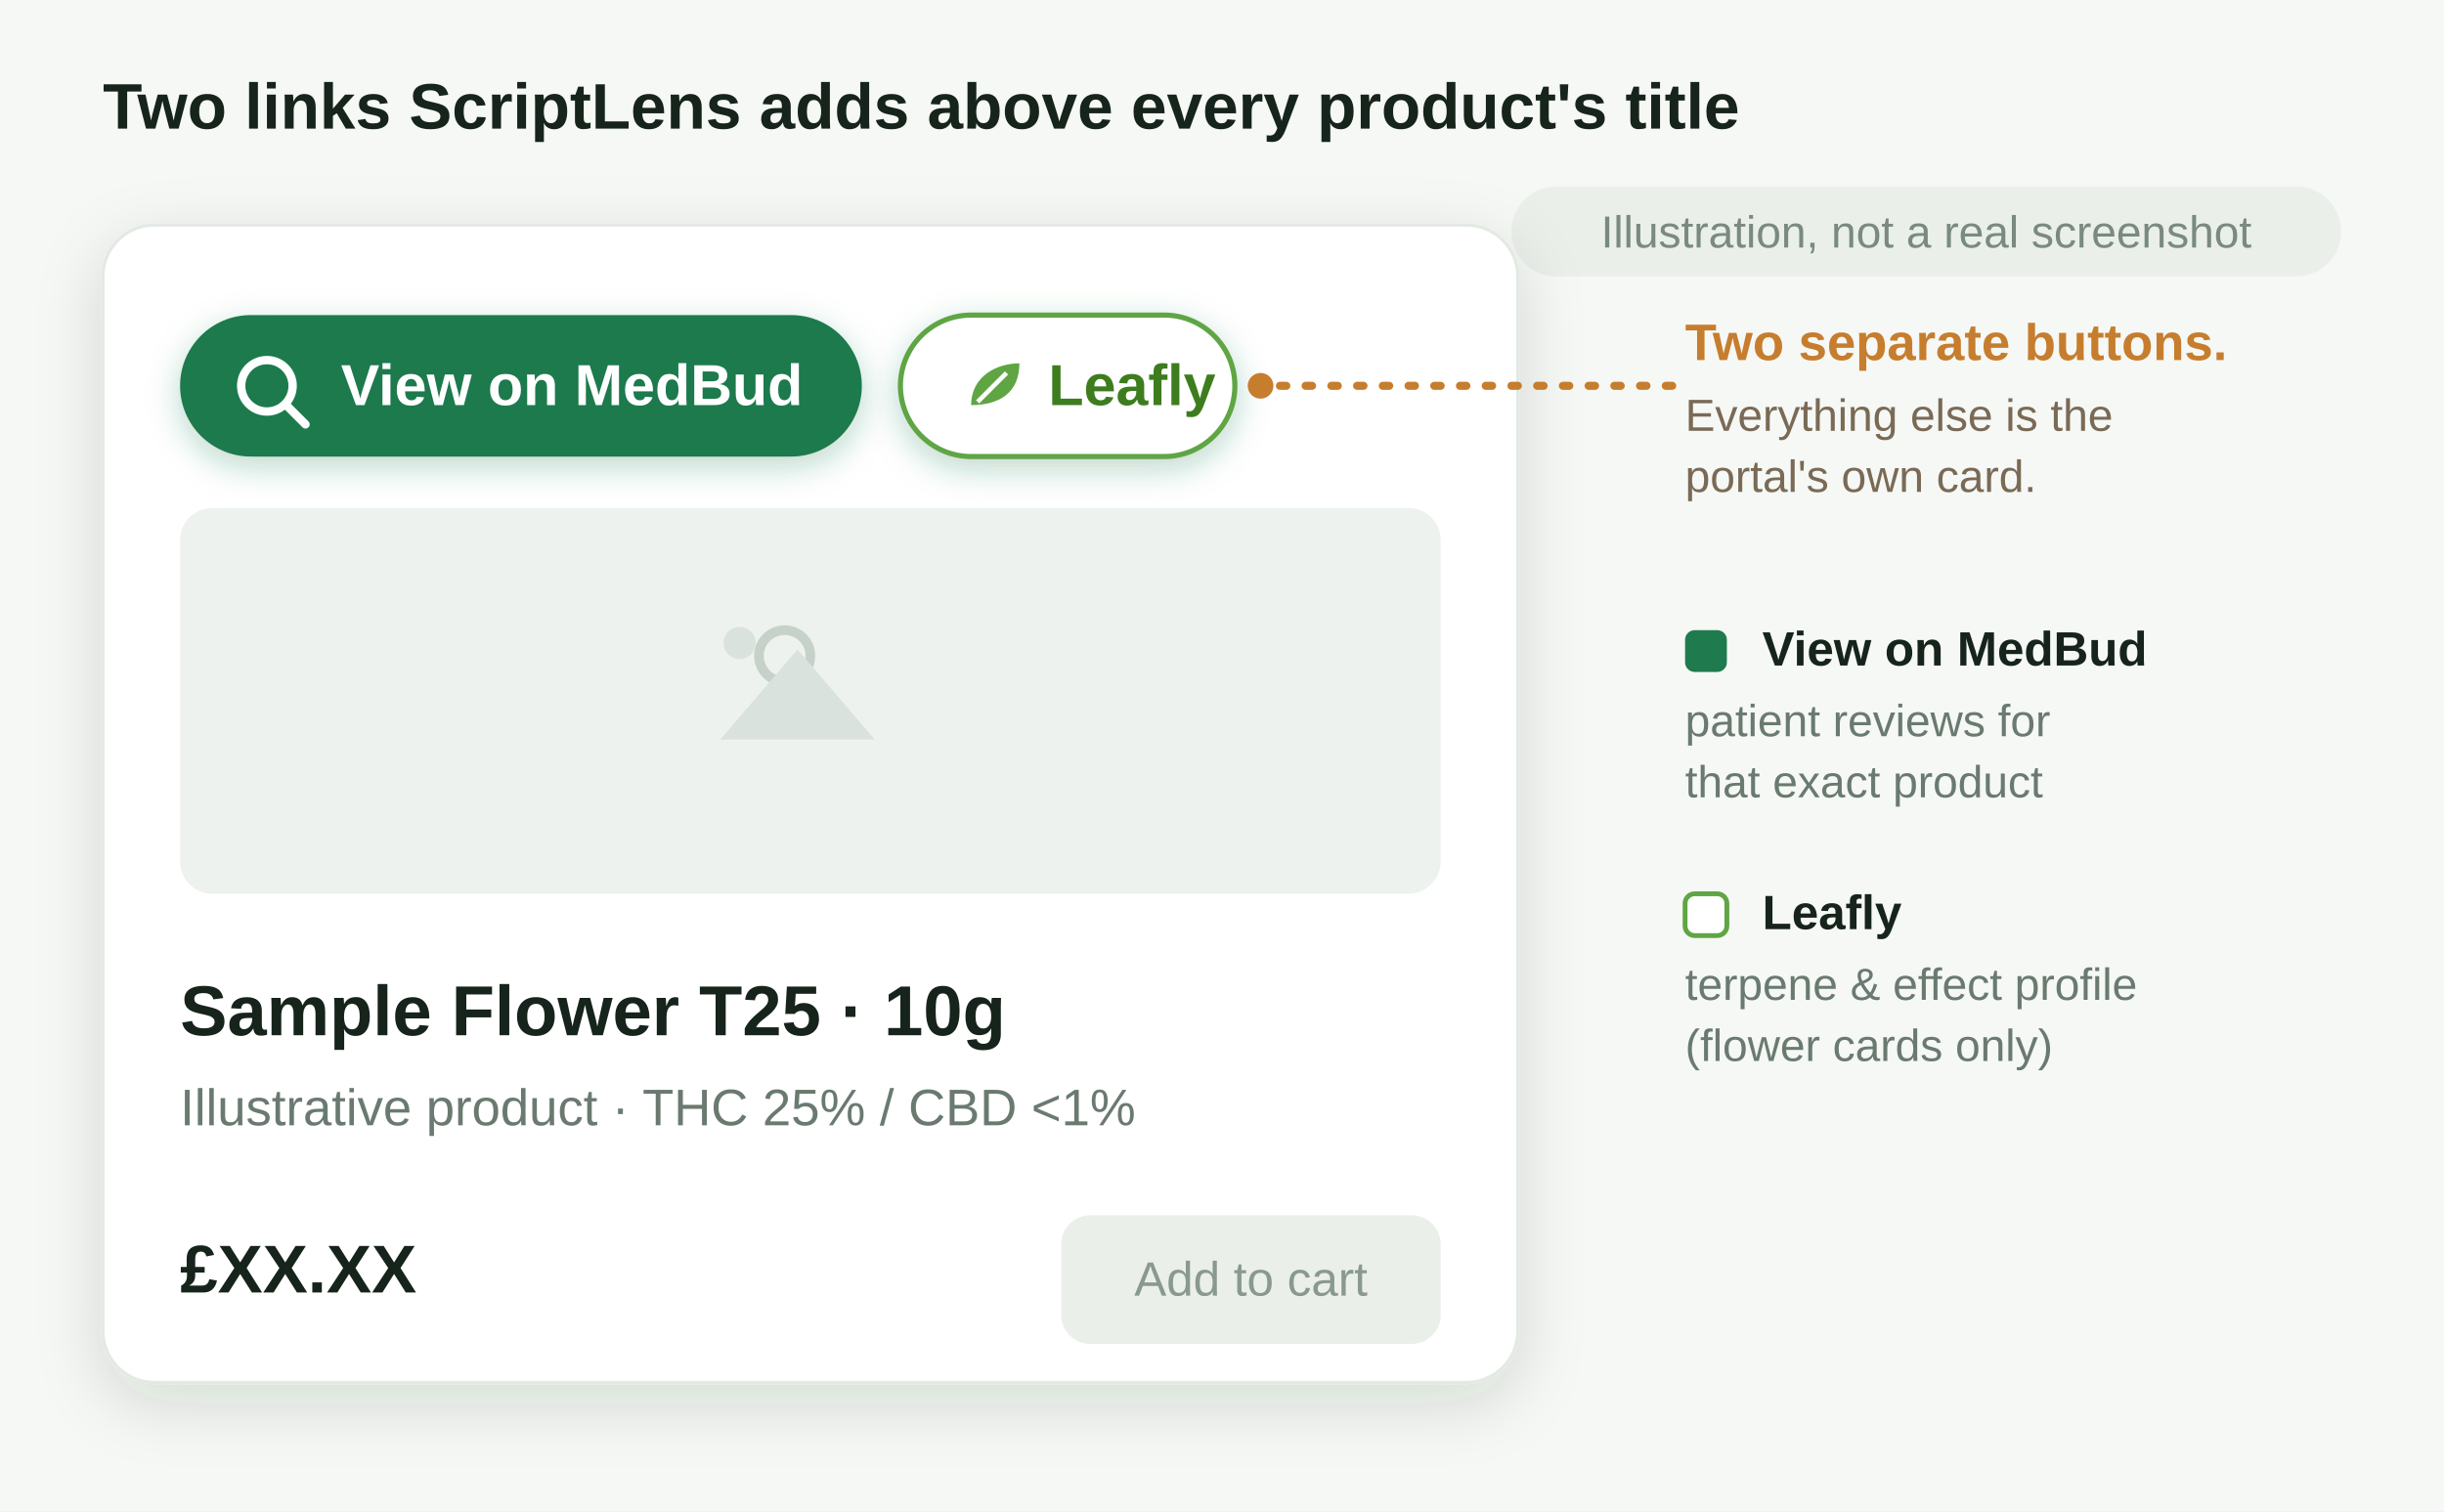
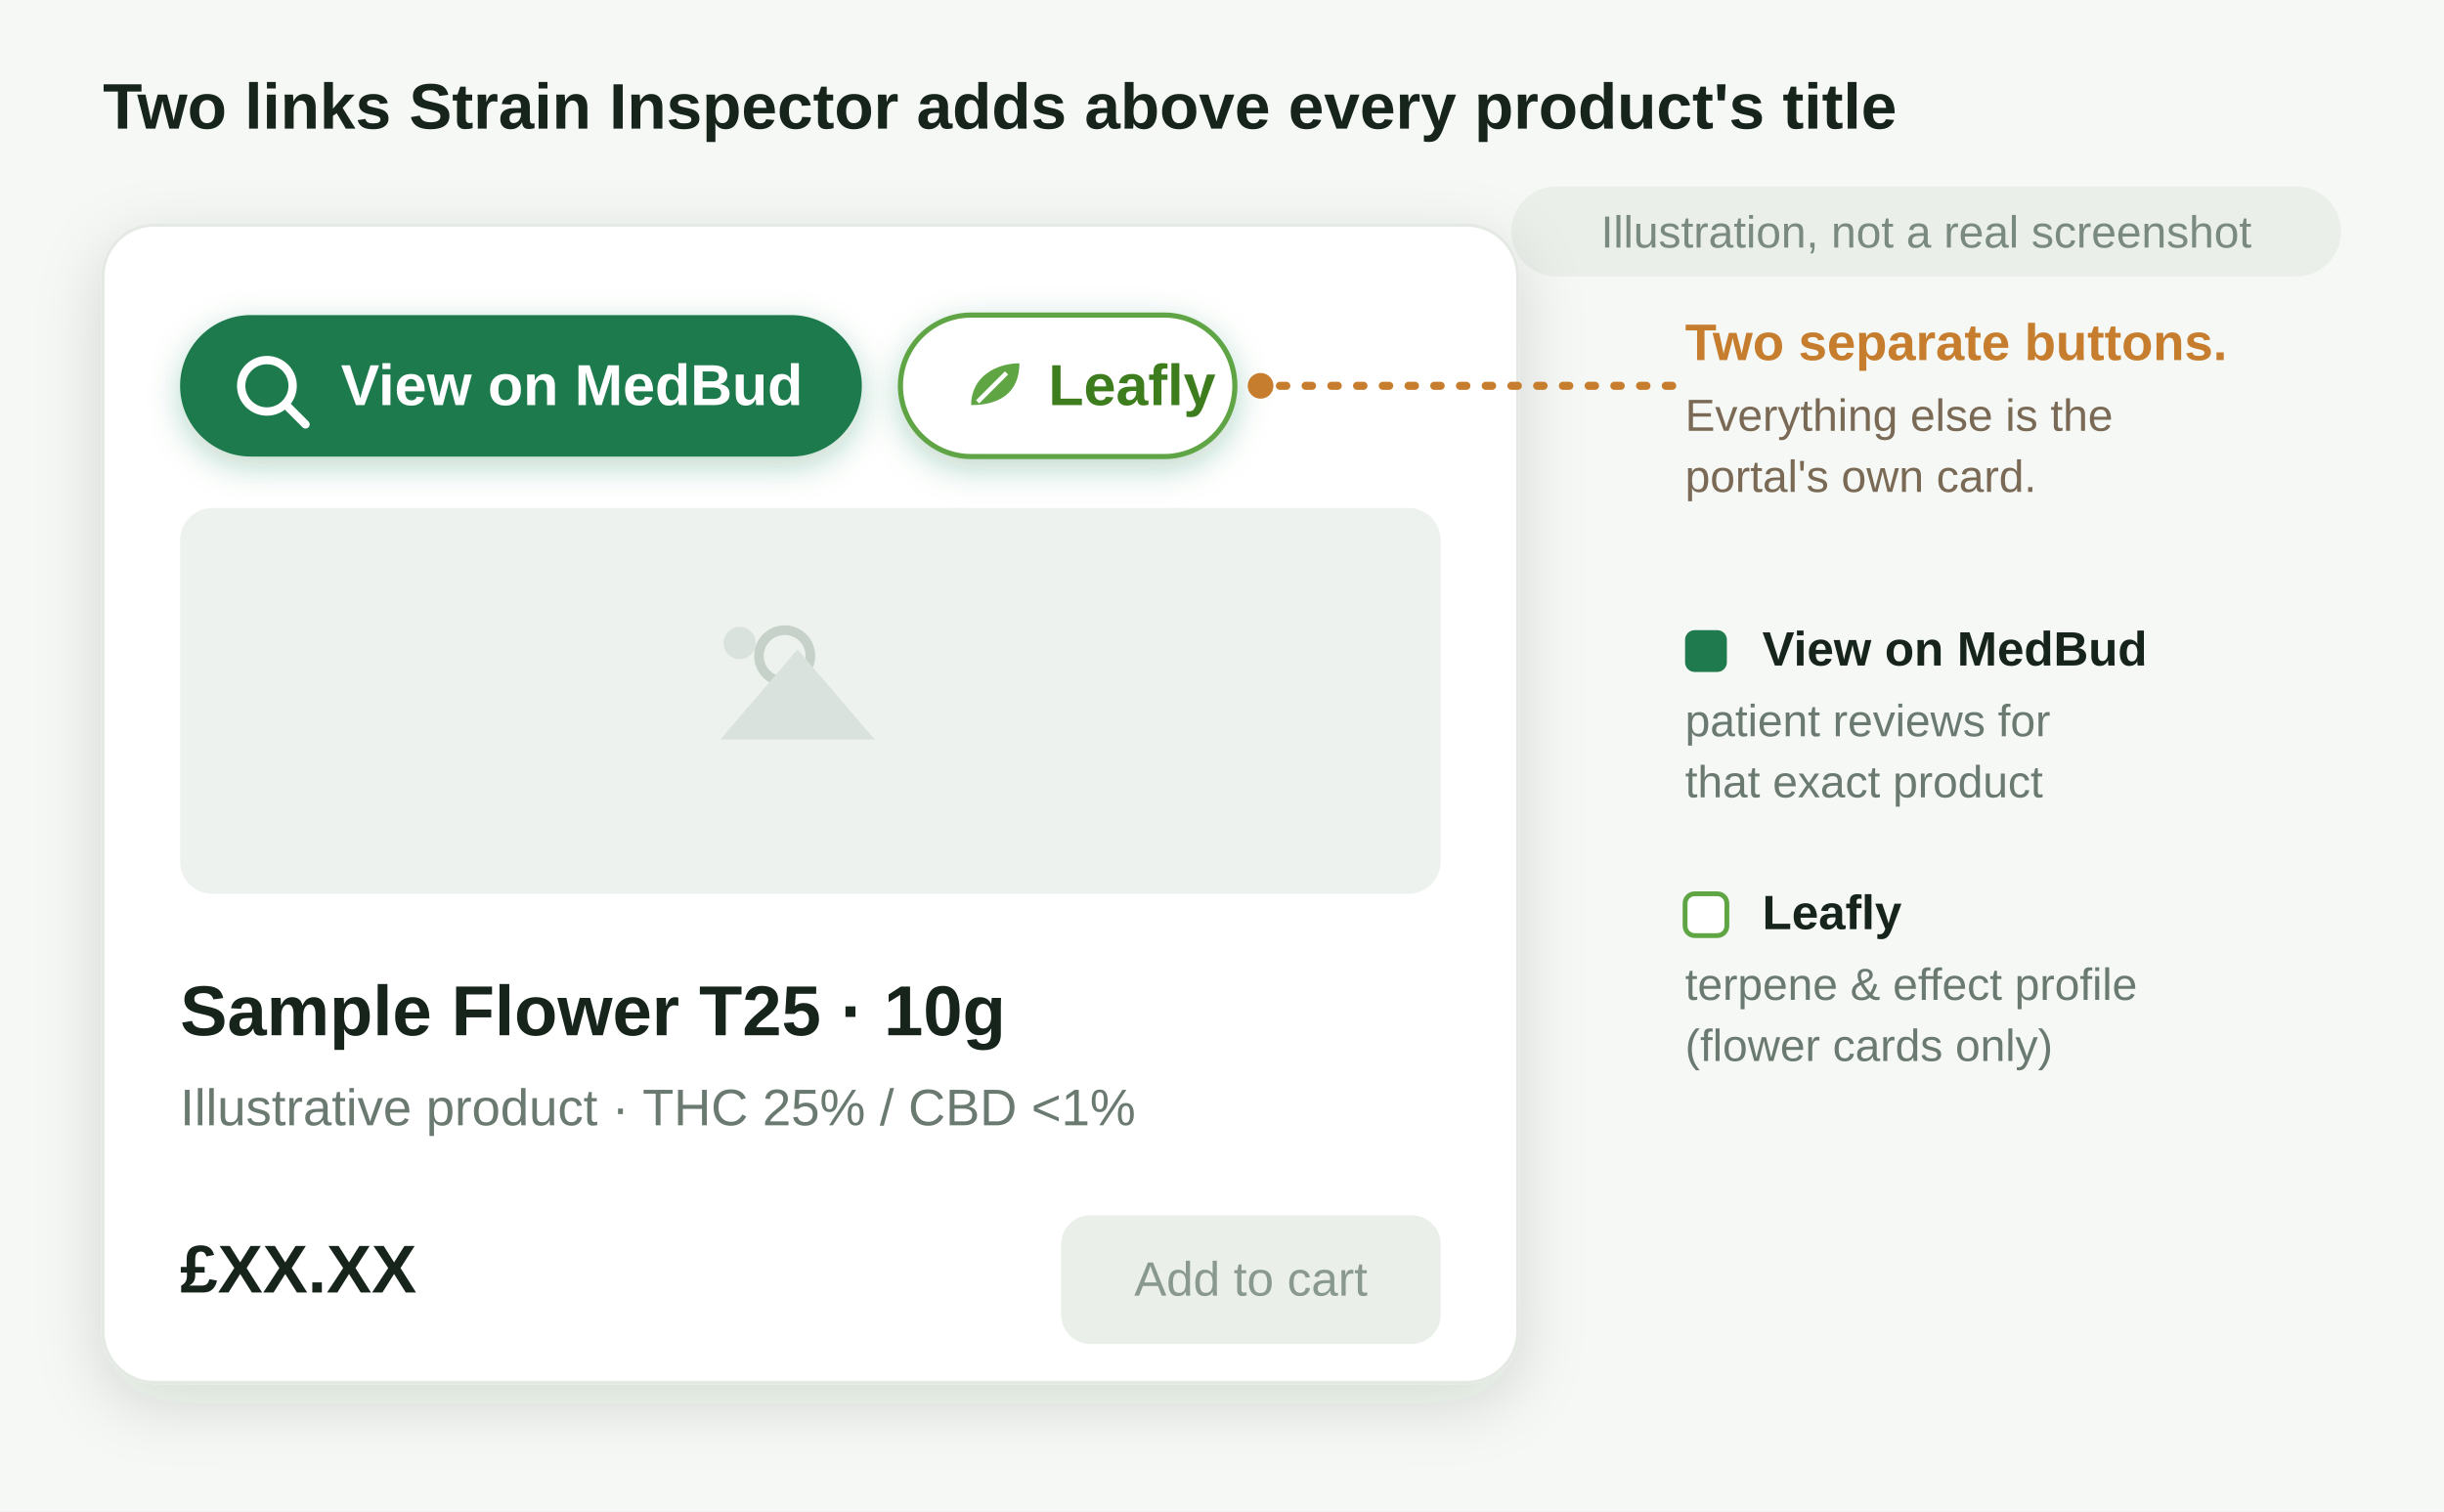
<svg xmlns="http://www.w3.org/2000/svg" viewBox="0 0 760 470" font-family="'Segoe UI', 'Helvetica Neue', Arial, sans-serif">
  <defs>
    <filter id="cardShadow" x="-20%" y="-20%" width="140%" height="140%">
      <feDropShadow dx="0" dy="6" stdDeviation="10" flood-color="#16241C" flood-opacity="0.14" />
    </filter>
    <filter id="badgeShadow" x="-40%" y="-40%" width="180%" height="180%">
      <feDropShadow dx="0" dy="3" stdDeviation="5" flood-color="#1F7A4D" flood-opacity="0.30" />
    </filter>
  </defs>
  <rect width="760" height="470" fill="#F5F8F5" />
-   <text x="32" y="40" fill="#16241C" font-size="20" font-weight="700">Two links ScriptLens adds above every product's title</text>
+   <text x="32" y="40" fill="#16241C" font-size="20" font-weight="700">Two links Strain Inspector adds above every product's title</text>
  <rect x="470" y="58" width="258" height="28" rx="14" fill="#EAEFEA" />
  <text x="599" y="77" fill="#7A8A80" font-size="14" text-anchor="middle">Illustration, not a real screenshot</text>
  <g filter="url(#cardShadow)">
    <rect x="32" y="70" width="440" height="360" rx="16" fill="#FFFFFF" stroke="#E4E9E4" stroke-width="1" />
  </g>
  <g filter="url(#badgeShadow)">
    <rect x="56" y="98" width="212" height="44" rx="22" fill="#1F7A4D" />
  </g>
  <g transform="translate(74,111)">
    <circle cx="9" cy="9" r="8" fill="none" stroke="#FFFFFF" stroke-width="2.6" />
    <line x1="15" y1="15" x2="21" y2="21" stroke="#FFFFFF" stroke-width="2.6" stroke-linecap="round" />
  </g>
  <text x="106" y="126" fill="#FFFFFF" font-size="18" font-weight="600">View on MedBud</text>
  <g filter="url(#badgeShadow)">
    <rect x="280" y="98" width="104" height="44" rx="22" fill="#FFFFFF" stroke="#5FA544" stroke-width="1.6" />
  </g>
  <g transform="translate(300,112)">
    <path d="M2 14 C 2 5, 10 1, 17 1 C 17 10, 11 14, 2 14 Z" fill="#5FA544" />
    <line x1="4" y1="13" x2="13" y2="4" stroke="#FFFFFF" stroke-width="1.4" />
  </g>
  <text x="326" y="126" fill="#3E7D1E" font-size="18" font-weight="600">Leafly</text>
  <rect x="56" y="158" width="392" height="120" rx="10" fill="#EEF2EE" />
  <g transform="translate(232,196)" opacity="0.5">
    <circle cx="12" cy="8" r="8" fill="none" stroke="#9DB0A4" stroke-width="3" />
    <path d="M-8 34 L16 6 L40 34 Z" fill="#C4D2C9" />
    <circle cx="-2" cy="4" r="5" fill="#C4D2C9" />
  </g>
  <text x="56" y="322" fill="#16241C" font-size="22" font-weight="700">Sample Flower T25 · 10g</text>
  <text x="56" y="350" fill="#6A7A70" font-size="16">Illustrative product · THC 25% / CBD &lt;1%</text>
  <text x="56" y="402" fill="#16241C" font-size="21" font-weight="700">£XX.XX</text>
  <rect x="330" y="378" width="118" height="40" rx="9" fill="#EAEFEA" />
  <text x="389" y="403" fill="#8A998F" font-size="15" text-anchor="middle">Add to cart</text>
  <path d="M520 120 C 470 120, 440 120, 392 120" fill="none" stroke="#C77D2E" stroke-width="2.5" stroke-dasharray="2 6" stroke-linecap="round" />
  <circle cx="392" cy="120" r="4" fill="#C77D2E" />
  <text x="524" y="112" fill="#C77D2E" font-size="16" font-weight="700">Two separate buttons.</text>
  <text x="524" y="134" fill="#7A6A55" font-size="14">Everything else is the</text>
  <text x="524" y="153" fill="#7A6A55" font-size="14">portal's own card.</text>
  <g transform="translate(524,196)">
    <rect x="0" y="0" width="13" height="13" rx="3" fill="#1F7A4D" />
    <text x="24" y="11" fill="#16241C" font-size="15" font-weight="600">View on MedBud</text>
    <text x="0" y="33" fill="#6A7A70" font-size="14">patient reviews for</text>
    <text x="0" y="52" fill="#6A7A70" font-size="14">that exact product</text>
    <rect x="0" y="82" width="13" height="13" rx="3" fill="#FFFFFF" stroke="#5FA544" stroke-width="1.5" />
    <text x="24" y="93" fill="#16241C" font-size="15" font-weight="600">Leafly</text>
    <text x="0" y="115" fill="#6A7A70" font-size="14">terpene &amp; effect profile</text>
    <text x="0" y="134" fill="#6A7A70" font-size="14">(flower cards only)</text>
  </g>
</svg>
